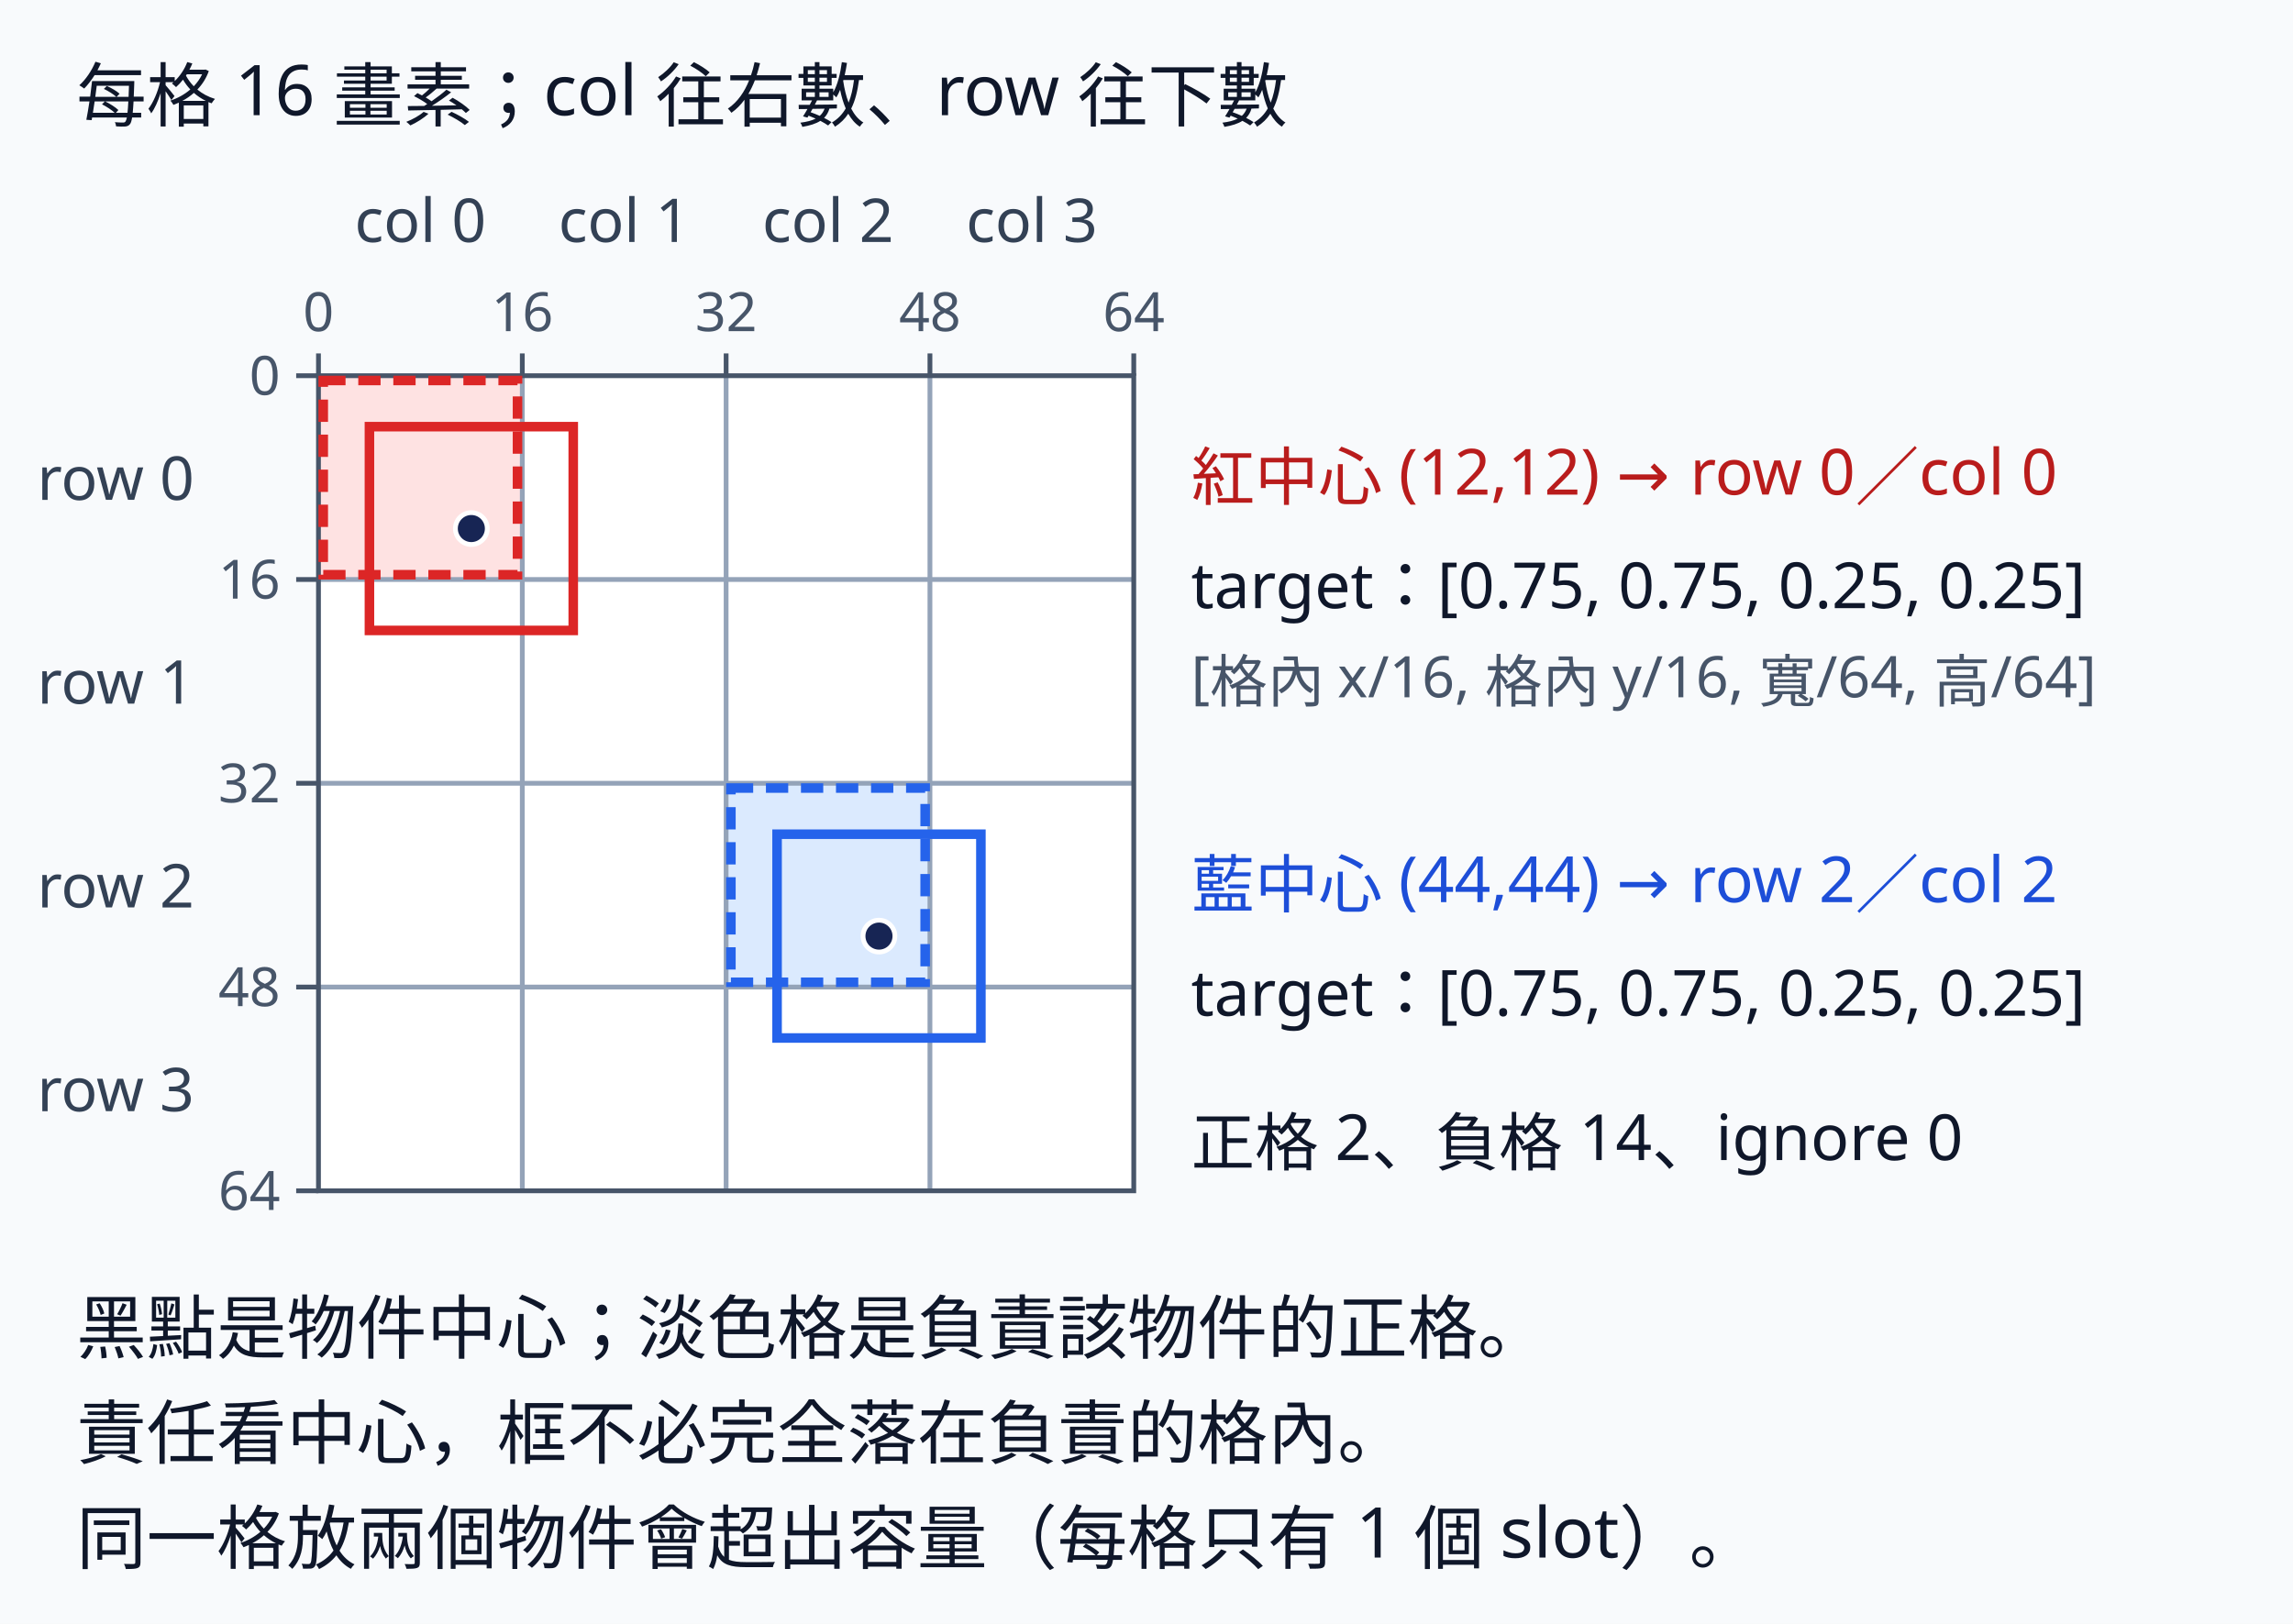
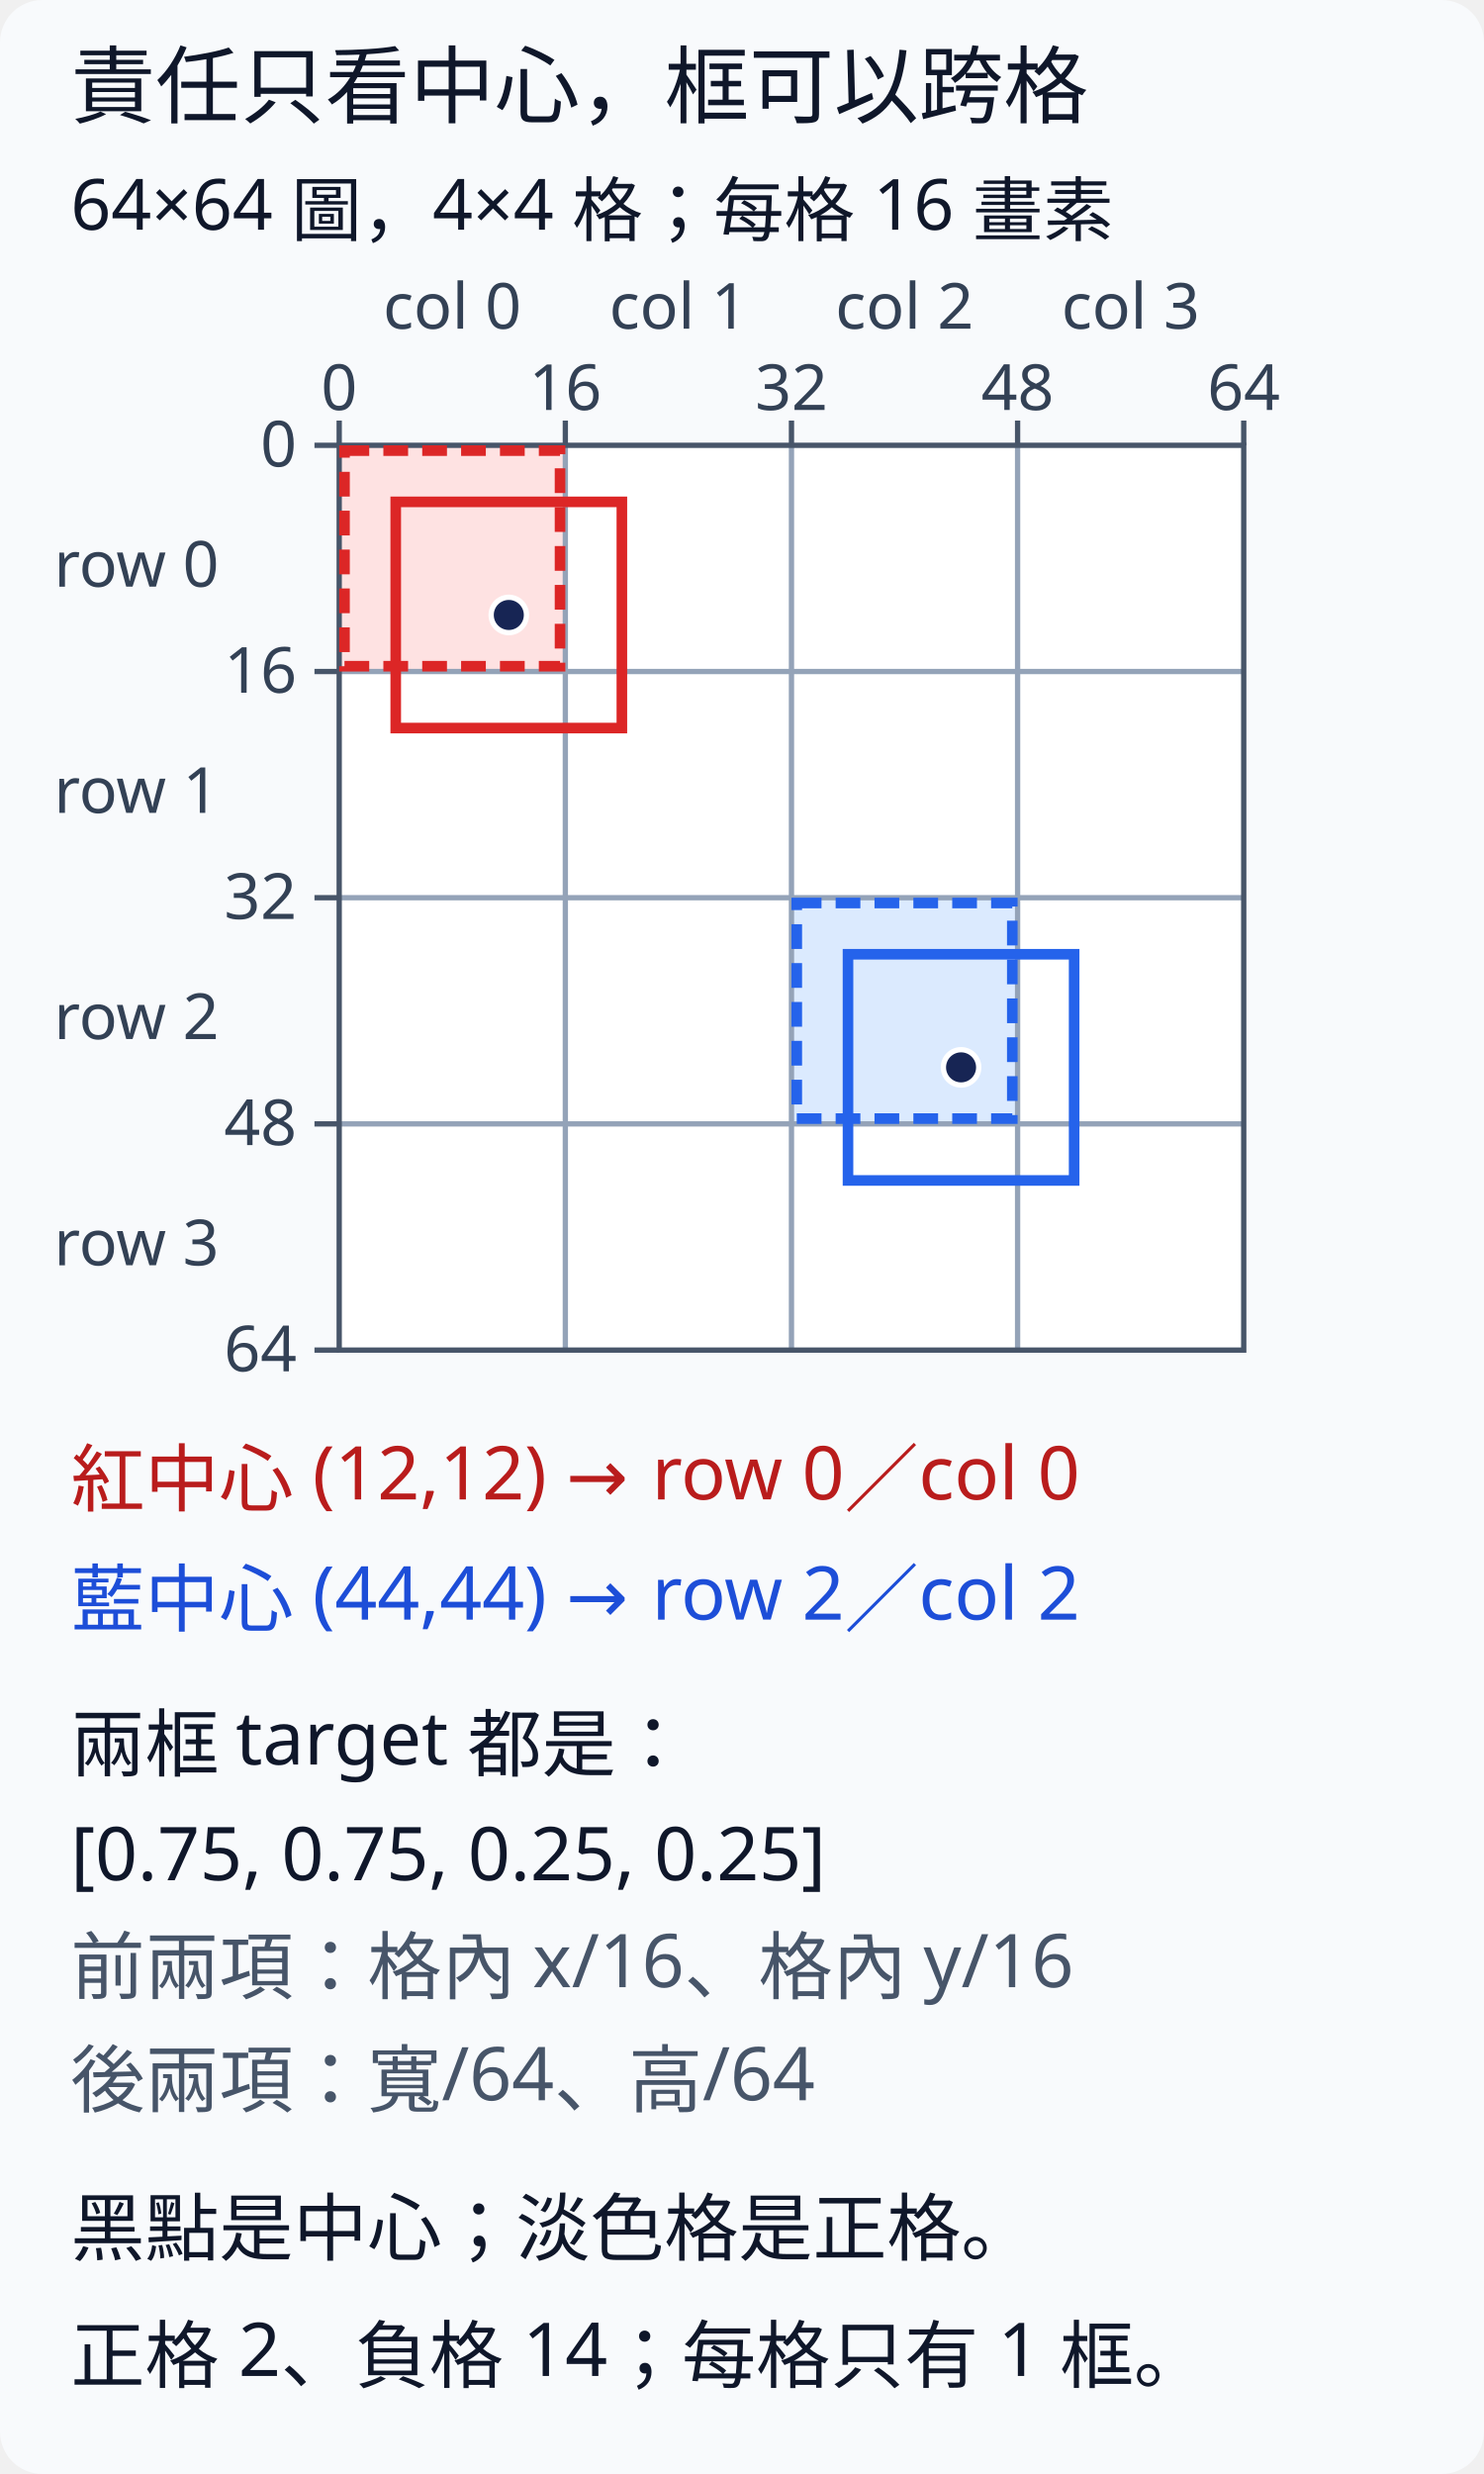
- <svg xmlns="http://www.w3.org/2000/svg" viewBox="0 0 720 510" role="img" aria-labelledby="title desc">
-   <rect width="720" height="510" fill="#f8fafc" />
-   <rect x="100" y="118" width="256" height="256" fill="#fff" />
-   <rect id="red-cell" x="100" y="118" width="64" height="64" fill="#fee2e2" />
-   <rect id="blue-cell" x="228" y="246" width="64" height="64" fill="#dbeafe" />
-   <path d="M164 118V374M228 118V374M292 118V374M100 182H356M100 246H356M100 310H356" fill="none" stroke="#94a3b8" stroke-width="1.5" />
-   <rect x="100" y="118" width="256" height="256" fill="none" stroke="#475569" stroke-width="1.5" />
-   <path d="M100 111V118M164 111V118M228 111V118M292 111V118M356 111V118M93 118H100M93 182H100M93 246H100M93 310H100M93 374H100" stroke="#475569" stroke-width="1.5" />
-   <rect x="101.5" y="119.5" width="61" height="61" fill="none" stroke="#dc2626" stroke-width="3" stroke-dasharray="7 4" />
-   <rect x="229.5" y="247.5" width="61" height="61" fill="none" stroke="#2563eb" stroke-width="3" stroke-dasharray="7 4" />
-   <rect id="red-box" x="116" y="134" width="64" height="64" fill="none" stroke="#dc2626" stroke-width="3" />
-   <rect id="blue-box" x="244" y="262" width="64" height="64" fill="none" stroke="#2563eb" stroke-width="3" />
-   <circle cx="148" cy="166" r="5" fill="#172554" stroke="#fff" stroke-width="1.5" />
-   <circle cx="276" cy="294" r="5" fill="#172554" stroke="#fff" stroke-width="1.5" />
+ <svg xmlns="http://www.w3.org/2000/svg" viewBox="0 0 420 700" role="img" aria-labelledby="title desc">
+   <rect width="420" height="700" rx="12" fill="#f8fafc" />
+   <rect x="96" y="126" width="256" height="256" fill="#fff" />
+   <rect x="96" y="126" width="64" height="64" fill="#fee2e2" />
+   <rect x="224" y="254" width="64" height="64" fill="#dbeafe" />
+   <path d="M160 126V382M224 126V382M288 126V382M96 190H352M96 254H352M96 318H352" fill="none" stroke="#94a3b8" stroke-width="1.5" />
+   <rect x="96" y="126" width="256" height="256" fill="none" stroke="#475569" stroke-width="1.5" />
+   <path d="M96 119V126M160 119V126M224 119V126M288 119V126M352 119V126M89 126H96M89 190H96M89 254H96M89 318H96M89 382H96" stroke="#475569" stroke-width="1.5" />
+   <rect x="97.5" y="127.5" width="61" height="61" fill="none" stroke="#dc2626" stroke-width="3" stroke-dasharray="7 4" />
+   <rect x="225.5" y="255.5" width="61" height="61" fill="none" stroke="#2563eb" stroke-width="3" stroke-dasharray="7 4" />
+   <rect x="112" y="142" width="64" height="64" fill="none" stroke="#dc2626" stroke-width="3" />
+   <rect x="240" y="270" width="64" height="64" fill="none" stroke="#2563eb" stroke-width="3" />
+   <circle cx="144" cy="174" r="5" fill="#172554" stroke="#fff" stroke-width="1.5" />
+   <circle cx="272" cy="302" r="5" fill="#172554" stroke="#fff" stroke-width="1.5" />
  <g font-family="sans-serif" fill="#0f172a">
-     <text x="24" y="38" font-size="22">每格 16 畫素；col 往右數、row 往下數</text>
-     <g font-size="19" fill="#334155" text-anchor="middle">
-       <text x="132" y="76">col 0</text>
-       <text x="196" y="76">col 1</text>
-       <text x="260" y="76">col 2</text>
-       <text x="324" y="76">col 3</text>
+     <text x="20" y="33" font-size="24">責任只看中心，框可以跨格</text>
+     <text x="20" y="65" font-size="20">64×64 圖，4×4 格；每格 16 畫素</text>
+     <g font-size="18" fill="#334155" text-anchor="middle">
+       <text x="128" y="93">col 0</text>
+       <text x="192" y="93">col 1</text>
+       <text x="256" y="93">col 2</text>
+       <text x="320" y="93">col 3</text>
+       <text x="96" y="116">0</text>
+       <text x="160" y="116">16</text>
+       <text x="224" y="116">32</text>
+       <text x="288" y="116">48</text>
+       <text x="352" y="116">64</text>
    </g>
-     <g font-size="17" fill="#475569" text-anchor="middle">
-       <text x="100" y="104">0</text>
-       <text x="164" y="104">16</text>
-       <text x="228" y="104">32</text>
-       <text x="292" y="104">48</text>
-       <text x="356" y="104">64</text>
+     <g font-size="18" fill="#334155" text-anchor="end">
+       <text x="62" y="166">row 0</text>
+       <text x="62" y="230">row 1</text>
+       <text x="62" y="294">row 2</text>
+       <text x="62" y="358">row 3</text>
+       <text x="84" y="132">0</text>
+       <text x="84" y="196">16</text>
+       <text x="84" y="260">32</text>
+       <text x="84" y="324">48</text>
+       <text x="84" y="388">64</text>
    </g>
-     <g font-size="19" fill="#334155" text-anchor="end">
-       <text x="61" y="157">row 0</text>
-       <text x="61" y="221">row 1</text>
-       <text x="61" y="285">row 2</text>
-       <text x="61" y="349">row 3</text>
-     </g>
-     <g font-size="17" fill="#475569" text-anchor="end">
-       <text x="88" y="124">0</text>
-       <text x="88" y="188">16</text>
-       <text x="88" y="252">32</text>
-       <text x="88" y="316">48</text>
-       <text x="88" y="380">64</text>
-     </g>
-     <g font-size="20">
-       <text x="374" y="157" fill="#b91c1c">紅中心 (12,12) → row 0／col 0</text>
-       <text x="374" y="191">target：[0.75, 0.75, 0.25, 0.25]</text>
-       <text x="374" y="219" font-size="18" fill="#475569">[格內 x/16, 格內 y/16, 寬/64, 高/64]</text>
-       <text x="374" y="285" fill="#1d4ed8">藍中心 (44,44) → row 2／col 2</text>
-       <text x="374" y="319">target：[0.75, 0.75, 0.25, 0.25]</text>
-       <text x="374" y="366">正格 2、負格 14、ignore 0</text>
-     </g>
-     <g font-size="22">
-       <text x="24" y="425">黑點是物件中心；淡色格是負責該物件的正格。</text>
-       <text x="24" y="458">責任看中心，框不必完全落在負責的格內。</text>
-       <text x="24" y="491">同一格放兩個物件會超出容量（每格只有 1 個 slot）。</text>
+     <g font-size="21">
+       <text x="20" y="426" fill="#b91c1c">紅中心 (12,12) → row 0／col 0</text>
+       <text x="20" y="460" fill="#1d4ed8">藍中心 (44,44) → row 2／col 2</text>
+       <text x="20" y="501">兩框 target 都是：</text>
+       <text x="20" y="532">[0.75, 0.75, 0.25, 0.25]</text>
+       <text x="20" y="564" fill="#475569">前兩項：格內 x/16、格內 y/16</text>
+       <text x="20" y="596" fill="#475569">後兩項：寬/64、高/64</text>
+       <text x="20" y="638">黑點是中心；淡色格是正格。</text>
+       <text x="20" y="674">正格 2、負格 14；每格只有 1 框。</text>
    </g>
  </g>
</svg>
